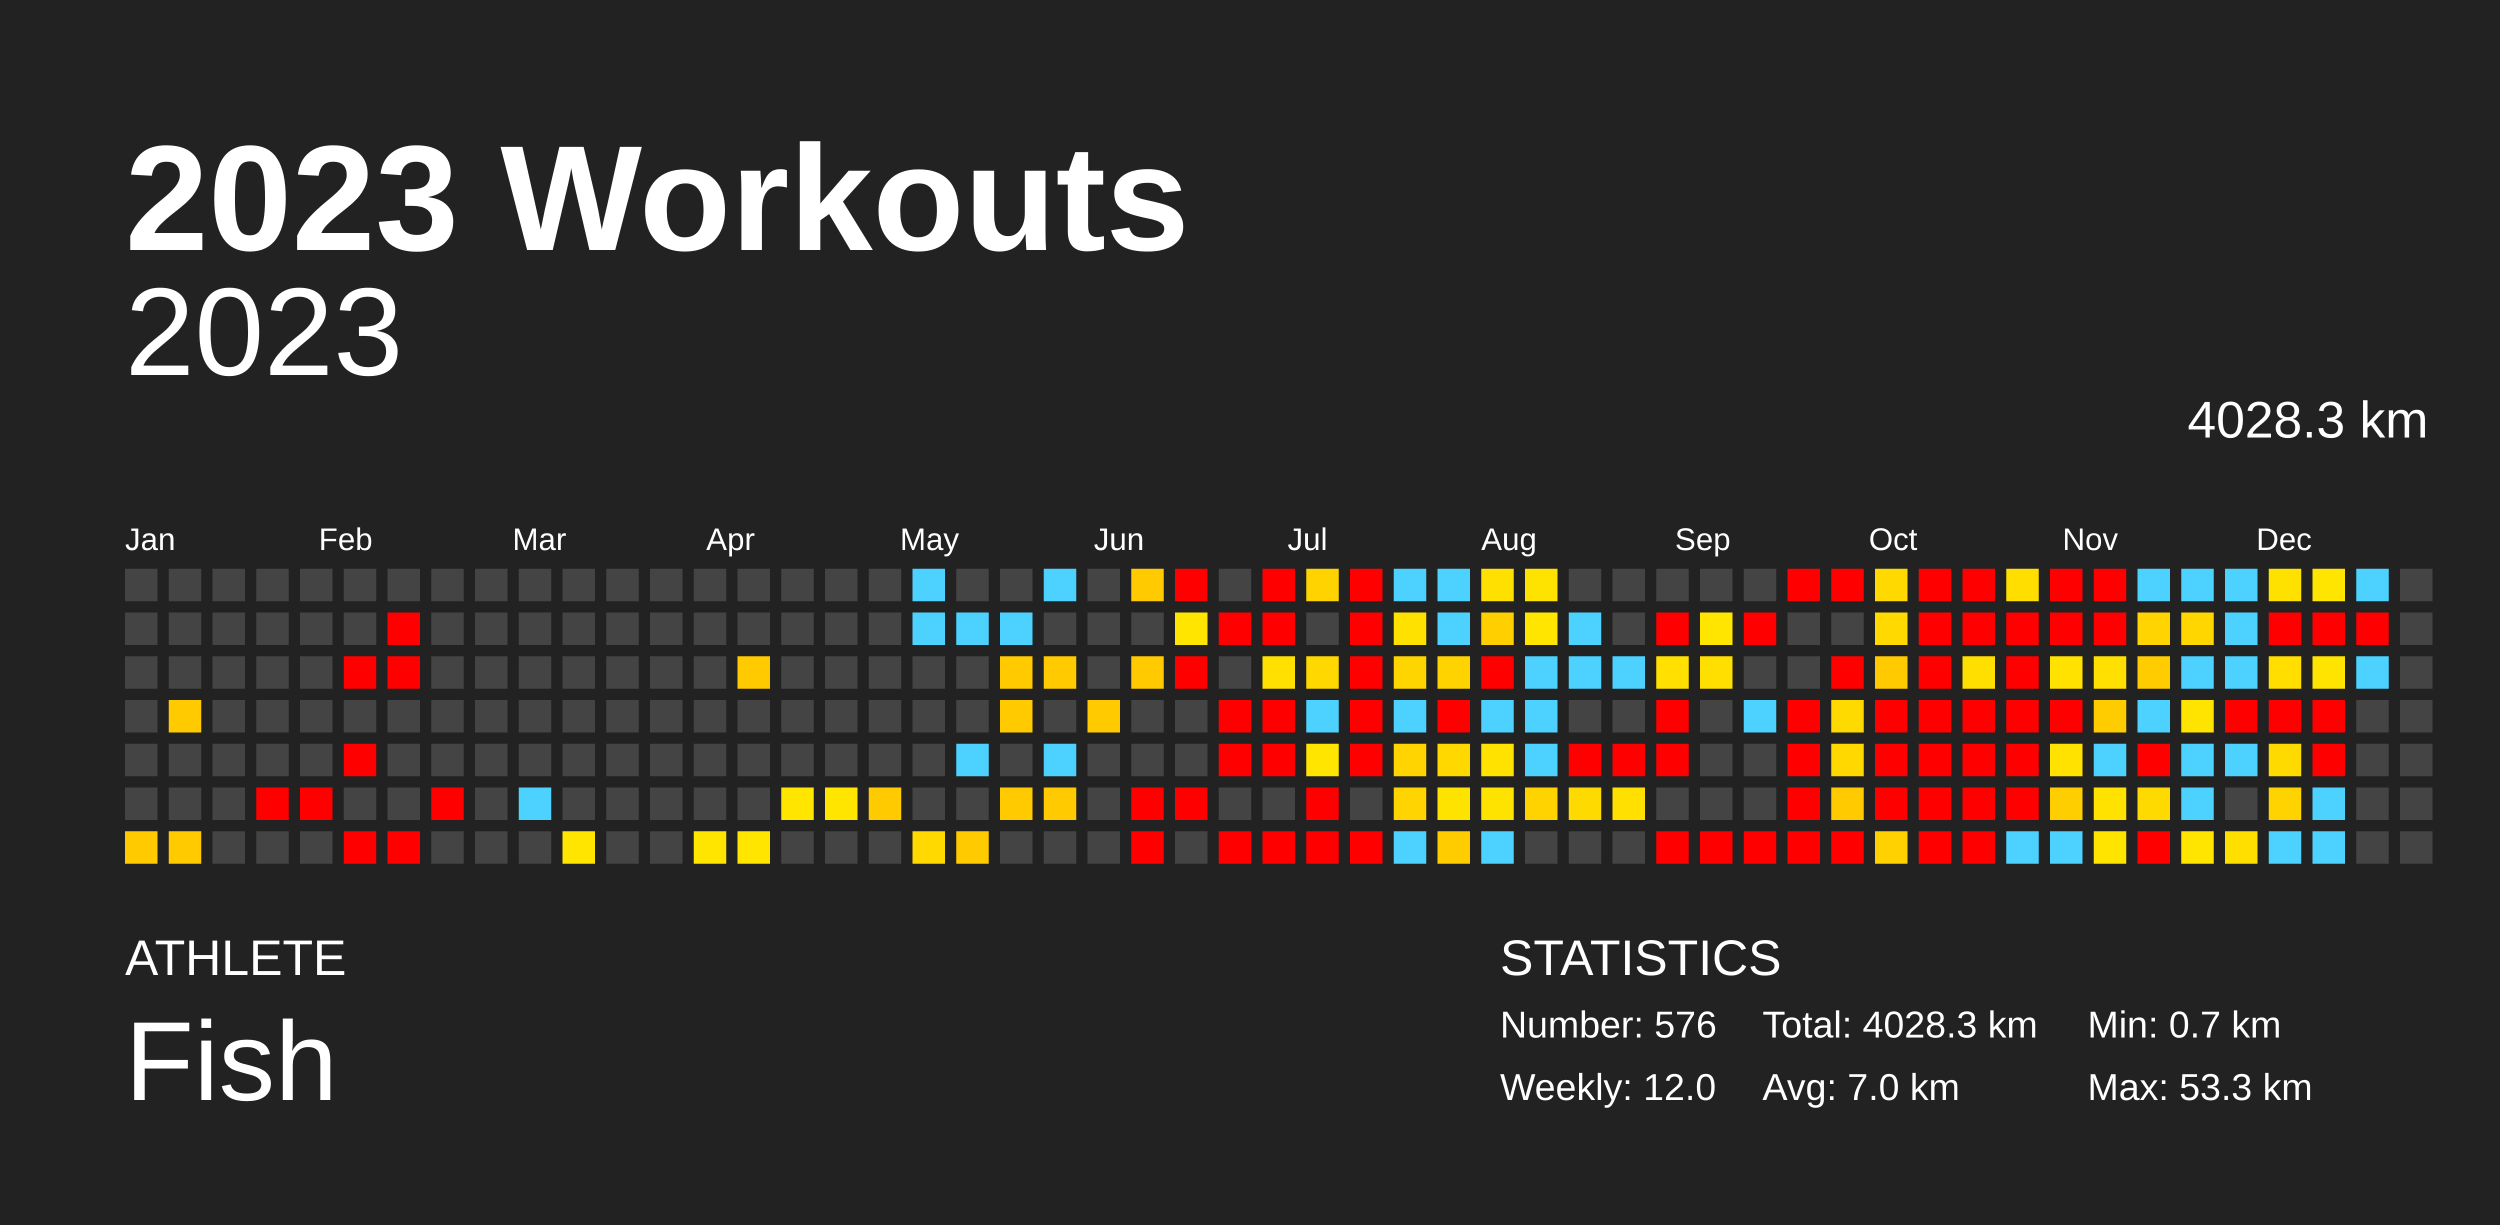
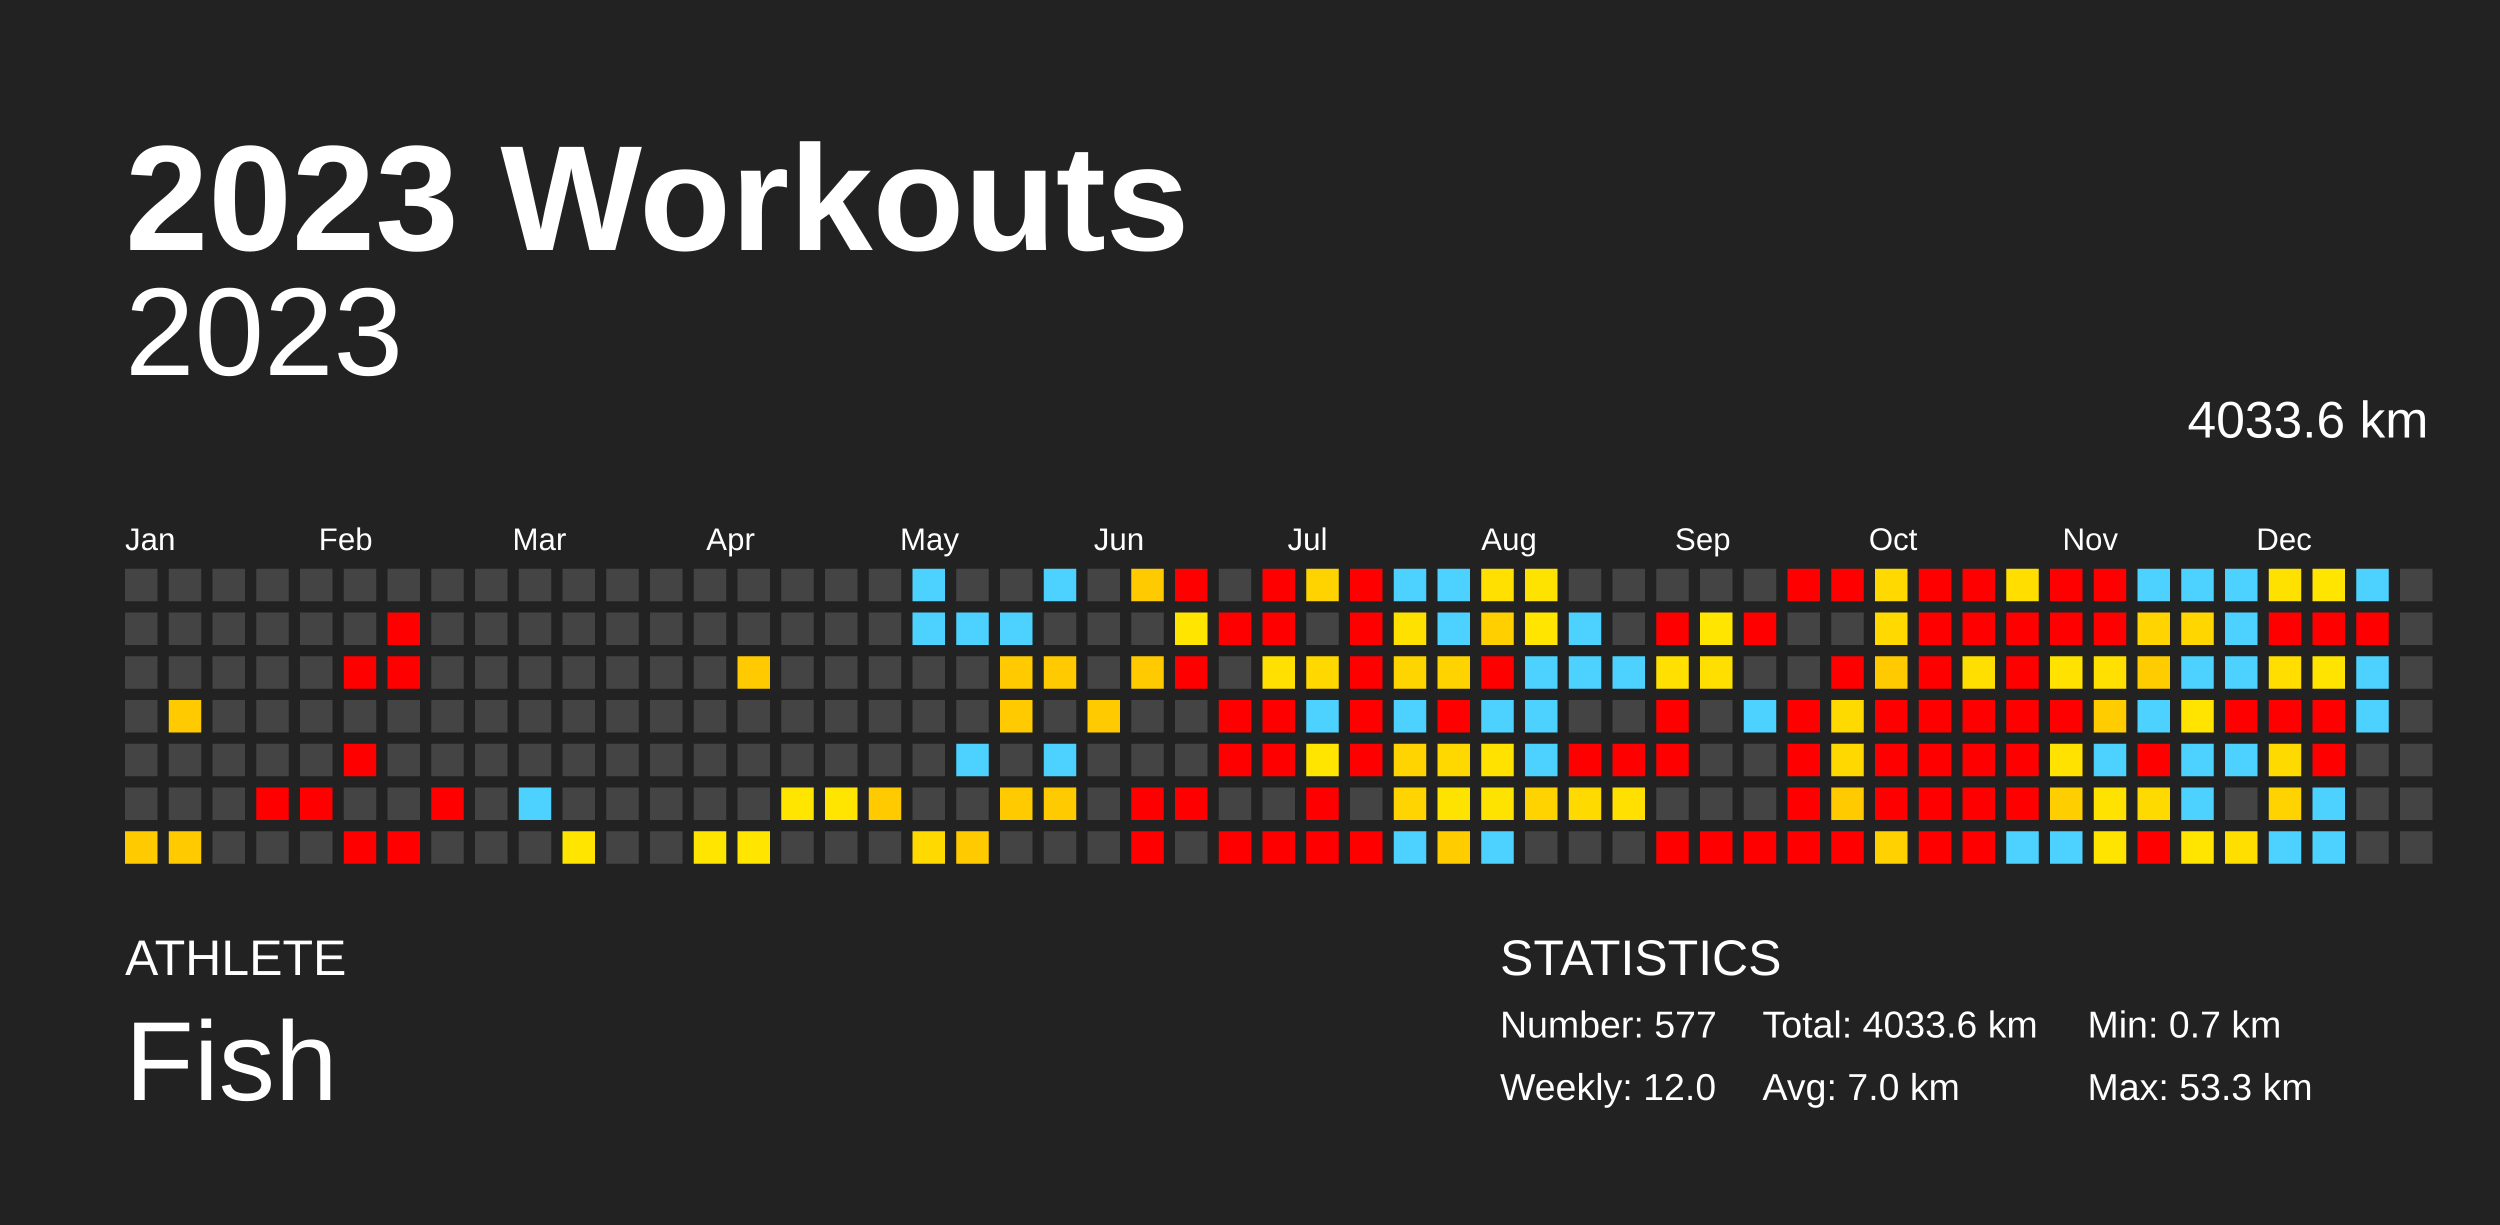
<svg xmlns="http://www.w3.org/2000/svg" baseProfile="full" height="98mm" version="1.1" viewBox="0,0,200,98" width="200mm">
  <defs />
  <rect fill="#222222" height="98" width="200" x="0" y="0" />
  <text fill="#FFFFFF" style="font-size:12px; font-family:Arial; font-weight:bold;" x="10" y="20">2023 Workouts</text>
  <text fill="#FFFFFF" style="font-size:4px; font-family:Arial" x="10" y="78">ATHLETE</text>
  <text fill="#FFFFFF" style="font-size:9px; font-family:Arial" x="10" y="88">Fish</text>
  <text fill="#FFFFFF" style="font-size:4px; font-family:Arial" x="120" y="78">STATISTICS</text>
-   <text fill="#FFFFFF" style="font-size:3px; font-family:Arial" x="120" y="83">Number: 576</text>
+   <text fill="#FFFFFF" style="font-size:3px; font-family:Arial" x="120" y="83">Number: 577</text>
  <text fill="#FFFFFF" style="font-size:3px; font-family:Arial" x="120" y="88">Weekly: 12.0</text>
-   <text fill="#FFFFFF" style="font-size:3px; font-family:Arial" x="141" y="83">Total: 4028.3 km</text>
+   <text fill="#FFFFFF" style="font-size:3px; font-family:Arial" x="141" y="83">Total: 4033.6 km</text>
  <text fill="#FFFFFF" style="font-size:3px; font-family:Arial" x="141" y="88">Avg: 7.0 km</text>
  <text fill="#FFFFFF" style="font-size:3px; font-family:Arial" x="167" y="83">Min: 0.7 km</text>
  <text fill="#FFFFFF" style="font-size:3px; font-family:Arial" x="167" y="88">Max: 53.3 km</text>
  <text alignment-baseline="hanging" fill="#FFFFFF" style="font-size:10.0px; font-family:Arial;" x="10" y="30">2023</text>
-   <text alignment-baseline="hanging" fill="#FFFFFF" style="font-size:4.125px; font-family:Arial;" x="175" y="35">4028.3 km</text>
+   <text alignment-baseline="hanging" fill="#FFFFFF" style="font-size:4.125px; font-family:Arial;" x="175" y="35">4033.6 km</text>
  <text fill="#FFFFFF" style="font-size:2.5px; font-family:Arial" x="10.0" y="44">Jan</text>
  <text fill="#FFFFFF" style="font-size:2.5px; font-family:Arial" x="25.5" y="44">Feb</text>
  <text fill="#FFFFFF" style="font-size:2.5px; font-family:Arial" x="41.0" y="44">Mar</text>
  <text fill="#FFFFFF" style="font-size:2.5px; font-family:Arial" x="56.5" y="44">Apr</text>
  <text fill="#FFFFFF" style="font-size:2.5px; font-family:Arial" x="72.0" y="44">May</text>
  <text fill="#FFFFFF" style="font-size:2.5px; font-family:Arial" x="87.5" y="44">Jun</text>
  <text fill="#FFFFFF" style="font-size:2.5px; font-family:Arial" x="103.0" y="44">Jul</text>
  <text fill="#FFFFFF" style="font-size:2.5px; font-family:Arial" x="118.5" y="44">Aug</text>
  <text fill="#FFFFFF" style="font-size:2.5px; font-family:Arial" x="134.0" y="44">Sep</text>
  <text fill="#FFFFFF" style="font-size:2.5px; font-family:Arial" x="149.5" y="44">Oct</text>
  <text fill="#FFFFFF" style="font-size:2.5px; font-family:Arial" x="165.0" y="44">Nov</text>
  <text fill="#FFFFFF" style="font-size:2.5px; font-family:Arial" x="180.5" y="44">Dec</text>
  <rect fill="#444444" height="2.6" width="2.6" x="10.0" y="45.5" />
  <rect fill="#444444" height="2.6" width="2.6" x="10.0" y="49.0" />
  <rect fill="#444444" height="2.6" width="2.6" x="10.0" y="52.5" />
  <rect fill="#444444" height="2.6" width="2.6" x="10.0" y="56.0" />
  <rect fill="#444444" height="2.6" width="2.6" x="10.0" y="59.5" />
  <rect fill="#444444" height="2.6" width="2.6" x="10.0" y="63.0" />
  <rect fill="#ffca00" height="2.6" width="2.6" x="10.0" y="66.5" />
  <rect fill="#444444" height="2.6" width="2.6" x="13.5" y="45.5" />
  <rect fill="#444444" height="2.6" width="2.6" x="13.5" y="49.0" />
  <rect fill="#444444" height="2.6" width="2.6" x="13.5" y="52.5" />
  <rect fill="#ffca00" height="2.6" width="2.6" x="13.5" y="56.0" />
  <rect fill="#444444" height="2.6" width="2.6" x="13.5" y="59.5" />
  <rect fill="#444444" height="2.6" width="2.6" x="13.5" y="63.0" />
  <rect fill="#ffca00" height="2.6" width="2.6" x="13.5" y="66.5" />
  <rect fill="#444444" height="2.6" width="2.6" x="17.0" y="45.5" />
  <rect fill="#444444" height="2.6" width="2.6" x="17.0" y="49.0" />
  <rect fill="#444444" height="2.6" width="2.6" x="17.0" y="52.5" />
  <rect fill="#444444" height="2.6" width="2.6" x="17.0" y="56.0" />
  <rect fill="#444444" height="2.6" width="2.6" x="17.0" y="59.5" />
  <rect fill="#444444" height="2.6" width="2.6" x="17.0" y="63.0" />
  <rect fill="#444444" height="2.6" width="2.6" x="17.0" y="66.5" />
  <rect fill="#444444" height="2.6" width="2.6" x="20.5" y="45.5" />
  <rect fill="#444444" height="2.6" width="2.6" x="20.5" y="49.0" />
  <rect fill="#444444" height="2.6" width="2.6" x="20.5" y="52.5" />
  <rect fill="#444444" height="2.6" width="2.6" x="20.5" y="56.0" />
  <rect fill="#444444" height="2.6" width="2.6" x="20.5" y="59.5" />
  <rect fill="red" height="2.6" width="2.6" x="20.5" y="63.0" />
  <rect fill="#444444" height="2.6" width="2.6" x="20.5" y="66.5" />
  <rect fill="#444444" height="2.6" width="2.6" x="24.0" y="45.5" />
  <rect fill="#444444" height="2.6" width="2.6" x="24.0" y="49.0" />
  <rect fill="#444444" height="2.6" width="2.6" x="24.0" y="52.5" />
  <rect fill="#444444" height="2.6" width="2.6" x="24.0" y="56.0" />
  <rect fill="#444444" height="2.6" width="2.6" x="24.0" y="59.5" />
  <rect fill="red" height="2.6" width="2.6" x="24.0" y="63.0" />
  <rect fill="#444444" height="2.6" width="2.6" x="24.0" y="66.5" />
  <rect fill="#444444" height="2.6" width="2.6" x="27.5" y="45.5" />
  <rect fill="#444444" height="2.6" width="2.6" x="27.5" y="49.0" />
  <rect fill="red" height="2.6" width="2.6" x="27.5" y="52.5" />
  <rect fill="#444444" height="2.6" width="2.6" x="27.5" y="56.0" />
  <rect fill="red" height="2.6" width="2.6" x="27.5" y="59.5" />
  <rect fill="#444444" height="2.6" width="2.6" x="27.5" y="63.0" />
  <rect fill="red" height="2.6" width="2.6" x="27.5" y="66.5" />
  <rect fill="#444444" height="2.6" width="2.6" x="31.0" y="45.5" />
  <rect fill="red" height="2.6" width="2.6" x="31.0" y="49.0" />
  <rect fill="red" height="2.6" width="2.6" x="31.0" y="52.5" />
  <rect fill="#444444" height="2.6" width="2.6" x="31.0" y="56.0" />
  <rect fill="#444444" height="2.6" width="2.6" x="31.0" y="59.5" />
  <rect fill="#444444" height="2.6" width="2.6" x="31.0" y="63.0" />
  <rect fill="red" height="2.6" width="2.6" x="31.0" y="66.5" />
  <rect fill="#444444" height="2.6" width="2.6" x="34.5" y="45.5" />
  <rect fill="#444444" height="2.6" width="2.6" x="34.5" y="49.0" />
  <rect fill="#444444" height="2.6" width="2.6" x="34.5" y="52.5" />
  <rect fill="#444444" height="2.6" width="2.6" x="34.5" y="56.0" />
  <rect fill="#444444" height="2.6" width="2.6" x="34.5" y="59.5" />
  <rect fill="red" height="2.6" width="2.6" x="34.5" y="63.0" />
  <rect fill="#444444" height="2.6" width="2.6" x="34.5" y="66.5" />
  <rect fill="#444444" height="2.6" width="2.6" x="38.0" y="45.5" />
  <rect fill="#444444" height="2.6" width="2.6" x="38.0" y="49.0" />
  <rect fill="#444444" height="2.6" width="2.6" x="38.0" y="52.5" />
  <rect fill="#444444" height="2.6" width="2.6" x="38.0" y="56.0" />
  <rect fill="#444444" height="2.6" width="2.6" x="38.0" y="59.5" />
  <rect fill="#444444" height="2.6" width="2.6" x="38.0" y="63.0" />
  <rect fill="#444444" height="2.6" width="2.6" x="38.0" y="66.5" />
  <rect fill="#444444" height="2.6" width="2.6" x="41.5" y="45.5" />
  <rect fill="#444444" height="2.6" width="2.6" x="41.5" y="49.0" />
  <rect fill="#444444" height="2.6" width="2.6" x="41.5" y="52.5" />
  <rect fill="#444444" height="2.6" width="2.6" x="41.5" y="56.0" />
  <rect fill="#444444" height="2.6" width="2.6" x="41.5" y="59.5" />
  <rect fill="#4dd2ff" height="2.6" width="2.6" x="41.5" y="63.0" />
  <rect fill="#444444" height="2.6" width="2.6" x="41.5" y="66.5" />
  <rect fill="#444444" height="2.6" width="2.6" x="45.0" y="45.5" />
  <rect fill="#444444" height="2.6" width="2.6" x="45.0" y="49.0" />
  <rect fill="#444444" height="2.6" width="2.6" x="45.0" y="52.5" />
  <rect fill="#444444" height="2.6" width="2.6" x="45.0" y="56.0" />
  <rect fill="#444444" height="2.6" width="2.6" x="45.0" y="59.5" />
  <rect fill="#444444" height="2.6" width="2.6" x="45.0" y="63.0" />
  <rect fill="#ffe500" height="2.6" width="2.6" x="45.0" y="66.5" />
  <rect fill="#444444" height="2.6" width="2.6" x="48.5" y="45.5" />
  <rect fill="#444444" height="2.6" width="2.6" x="48.5" y="49.0" />
  <rect fill="#444444" height="2.6" width="2.6" x="48.5" y="52.5" />
  <rect fill="#444444" height="2.6" width="2.6" x="48.5" y="56.0" />
  <rect fill="#444444" height="2.6" width="2.6" x="48.5" y="59.5" />
  <rect fill="#444444" height="2.6" width="2.6" x="48.5" y="63.0" />
  <rect fill="#444444" height="2.6" width="2.6" x="48.5" y="66.5" />
  <rect fill="#444444" height="2.6" width="2.6" x="52.0" y="45.5" />
  <rect fill="#444444" height="2.6" width="2.6" x="52.0" y="49.0" />
  <rect fill="#444444" height="2.6" width="2.6" x="52.0" y="52.5" />
  <rect fill="#444444" height="2.6" width="2.6" x="52.0" y="56.0" />
  <rect fill="#444444" height="2.6" width="2.6" x="52.0" y="59.5" />
  <rect fill="#444444" height="2.6" width="2.6" x="52.0" y="63.0" />
  <rect fill="#444444" height="2.6" width="2.6" x="52.0" y="66.5" />
  <rect fill="#444444" height="2.6" width="2.6" x="55.5" y="45.5" />
  <rect fill="#444444" height="2.6" width="2.6" x="55.5" y="49.0" />
  <rect fill="#444444" height="2.6" width="2.6" x="55.5" y="52.5" />
  <rect fill="#444444" height="2.6" width="2.6" x="55.5" y="56.0" />
  <rect fill="#444444" height="2.6" width="2.6" x="55.5" y="59.5" />
  <rect fill="#444444" height="2.6" width="2.6" x="55.5" y="63.0" />
  <rect fill="#ffe500" height="2.6" width="2.6" x="55.5" y="66.5" />
  <rect fill="#444444" height="2.6" width="2.6" x="59.0" y="45.5" />
  <rect fill="#444444" height="2.6" width="2.6" x="59.0" y="49.0" />
  <rect fill="#ffca00" height="2.6" width="2.6" x="59.0" y="52.5" />
  <rect fill="#444444" height="2.6" width="2.6" x="59.0" y="56.0" />
  <rect fill="#444444" height="2.6" width="2.6" x="59.0" y="59.5" />
  <rect fill="#444444" height="2.6" width="2.6" x="59.0" y="63.0" />
  <rect fill="#ffe500" height="2.6" width="2.6" x="59.0" y="66.5" />
  <rect fill="#444444" height="2.6" width="2.6" x="62.5" y="45.5" />
  <rect fill="#444444" height="2.6" width="2.6" x="62.5" y="49.0" />
  <rect fill="#444444" height="2.6" width="2.6" x="62.5" y="52.5" />
  <rect fill="#444444" height="2.6" width="2.6" x="62.5" y="56.0" />
  <rect fill="#444444" height="2.6" width="2.6" x="62.5" y="59.5" />
  <rect fill="#ffe500" height="2.6" width="2.6" x="62.5" y="63.0" />
  <rect fill="#444444" height="2.6" width="2.6" x="62.5" y="66.5" />
  <rect fill="#444444" height="2.6" width="2.6" x="66.0" y="45.5" />
  <rect fill="#444444" height="2.6" width="2.6" x="66.0" y="49.0" />
  <rect fill="#444444" height="2.6" width="2.6" x="66.0" y="52.5" />
  <rect fill="#444444" height="2.6" width="2.6" x="66.0" y="56.0" />
  <rect fill="#444444" height="2.6" width="2.6" x="66.0" y="59.5" />
  <rect fill="#ffe500" height="2.6" width="2.6" x="66.0" y="63.0" />
  <rect fill="#444444" height="2.6" width="2.6" x="66.0" y="66.5" />
  <rect fill="#444444" height="2.6" width="2.6" x="69.5" y="45.5" />
  <rect fill="#444444" height="2.6" width="2.6" x="69.5" y="49.0" />
  <rect fill="#444444" height="2.6" width="2.6" x="69.5" y="52.5" />
  <rect fill="#444444" height="2.6" width="2.6" x="69.5" y="56.0" />
  <rect fill="#444444" height="2.6" width="2.6" x="69.5" y="59.5" />
  <rect fill="#ffca00" height="2.6" width="2.6" x="69.5" y="63.0" />
  <rect fill="#444444" height="2.6" width="2.6" x="69.5" y="66.5" />
  <rect fill="#4dd2ff" height="2.6" width="2.6" x="73.0" y="45.5" />
  <rect fill="#4dd2ff" height="2.6" width="2.6" x="73.0" y="49.0" />
  <rect fill="#444444" height="2.6" width="2.6" x="73.0" y="52.5" />
  <rect fill="#444444" height="2.6" width="2.6" x="73.0" y="56.0" />
  <rect fill="#444444" height="2.6" width="2.6" x="73.0" y="59.5" />
  <rect fill="#444444" height="2.6" width="2.6" x="73.0" y="63.0" />
  <rect fill="#ffd900" height="2.6" width="2.6" x="73.0" y="66.5" />
  <rect fill="#444444" height="2.6" width="2.6" x="76.5" y="45.5" />
  <rect fill="#4dd2ff" height="2.6" width="2.6" x="76.5" y="49.0" />
  <rect fill="#444444" height="2.6" width="2.6" x="76.5" y="52.5" />
  <rect fill="#444444" height="2.6" width="2.6" x="76.5" y="56.0" />
  <rect fill="#4dd2ff" height="2.6" width="2.6" x="76.5" y="59.5" />
  <rect fill="#444444" height="2.6" width="2.6" x="76.5" y="63.0" />
  <rect fill="#ffca00" height="2.6" width="2.6" x="76.5" y="66.5" />
  <rect fill="#444444" height="2.6" width="2.6" x="80.0" y="45.5" />
  <rect fill="#4dd2ff" height="2.6" width="2.6" x="80.0" y="49.0" />
  <rect fill="#ffca00" height="2.6" width="2.6" x="80.0" y="52.5" />
  <rect fill="#ffca00" height="2.6" width="2.6" x="80.0" y="56.0" />
  <rect fill="#444444" height="2.6" width="2.6" x="80.0" y="59.5" />
  <rect fill="#ffca00" height="2.6" width="2.6" x="80.0" y="63.0" />
  <rect fill="#444444" height="2.6" width="2.6" x="80.0" y="66.5" />
  <rect fill="#4dd2ff" height="2.6" width="2.6" x="83.5" y="45.5" />
  <rect fill="#444444" height="2.6" width="2.6" x="83.5" y="49.0" />
  <rect fill="#ffca00" height="2.6" width="2.6" x="83.5" y="52.5" />
  <rect fill="#444444" height="2.6" width="2.6" x="83.5" y="56.0" />
  <rect fill="#4dd2ff" height="2.6" width="2.6" x="83.5" y="59.5" />
  <rect fill="#ffca00" height="2.6" width="2.6" x="83.5" y="63.0" />
  <rect fill="#444444" height="2.6" width="2.6" x="83.5" y="66.5" />
  <rect fill="#444444" height="2.6" width="2.6" x="87.0" y="45.5" />
  <rect fill="#444444" height="2.6" width="2.6" x="87.0" y="49.0" />
  <rect fill="#444444" height="2.6" width="2.6" x="87.0" y="52.5" />
  <rect fill="#ffca00" height="2.6" width="2.6" x="87.0" y="56.0" />
  <rect fill="#444444" height="2.6" width="2.6" x="87.0" y="59.5" />
  <rect fill="#444444" height="2.6" width="2.6" x="87.0" y="63.0" />
  <rect fill="#444444" height="2.6" width="2.6" x="87.0" y="66.5" />
  <rect fill="#ffca00" height="2.6" width="2.6" x="90.5" y="45.5" />
  <rect fill="#444444" height="2.6" width="2.6" x="90.5" y="49.0" />
  <rect fill="#ffca00" height="2.6" width="2.6" x="90.5" y="52.5" />
  <rect fill="#444444" height="2.6" width="2.6" x="90.5" y="56.0" />
  <rect fill="#444444" height="2.6" width="2.6" x="90.5" y="59.5" />
  <rect fill="red" height="2.6" width="2.6" x="90.5" y="63.0" />
  <rect fill="red" height="2.6" width="2.6" x="90.5" y="66.5" />
  <rect fill="red" height="2.6" width="2.6" x="94.0" y="45.5" />
  <rect fill="#ffe500" height="2.6" width="2.6" x="94.0" y="49.0" />
  <rect fill="red" height="2.6" width="2.6" x="94.0" y="52.5" />
  <rect fill="#444444" height="2.6" width="2.6" x="94.0" y="56.0" />
  <rect fill="#444444" height="2.6" width="2.6" x="94.0" y="59.5" />
  <rect fill="red" height="2.6" width="2.6" x="94.0" y="63.0" />
  <rect fill="#444444" height="2.6" width="2.6" x="94.0" y="66.5" />
  <rect fill="#444444" height="2.6" width="2.6" x="97.5" y="45.5" />
  <rect fill="red" height="2.6" width="2.6" x="97.5" y="49.0" />
  <rect fill="#444444" height="2.6" width="2.6" x="97.5" y="52.5" />
  <rect fill="red" height="2.6" width="2.6" x="97.5" y="56.0" />
  <rect fill="red" height="2.6" width="2.6" x="97.5" y="59.5" />
  <rect fill="#444444" height="2.6" width="2.6" x="97.5" y="63.0" />
  <rect fill="red" height="2.6" width="2.6" x="97.5" y="66.5" />
  <rect fill="red" height="2.6" width="2.6" x="101.0" y="45.5" />
  <rect fill="red" height="2.6" width="2.6" x="101.0" y="49.0" />
  <rect fill="#ffe000" height="2.6" width="2.6" x="101.0" y="52.5" />
  <rect fill="red" height="2.6" width="2.6" x="101.0" y="56.0" />
  <rect fill="red" height="2.6" width="2.6" x="101.0" y="59.5" />
  <rect fill="#444444" height="2.6" width="2.6" x="101.0" y="63.0" />
  <rect fill="red" height="2.6" width="2.6" x="101.0" y="66.5" />
  <rect fill="#ffd300" height="2.6" width="2.6" x="104.5" y="45.5" />
  <rect fill="#444444" height="2.6" width="2.6" x="104.5" y="49.0" />
  <rect fill="#ffd800" height="2.6" width="2.6" x="104.5" y="52.5" />
  <rect fill="#4dd2ff" height="2.6" width="2.6" x="104.5" y="56.0" />
  <rect fill="#ffe500" height="2.6" width="2.6" x="104.5" y="59.5" />
  <rect fill="red" height="2.6" width="2.6" x="104.5" y="63.0" />
  <rect fill="red" height="2.6" width="2.6" x="104.5" y="66.5" />
  <rect fill="red" height="2.6" width="2.6" x="108.0" y="45.5" />
  <rect fill="red" height="2.6" width="2.6" x="108.0" y="49.0" />
  <rect fill="red" height="2.6" width="2.6" x="108.0" y="52.5" />
  <rect fill="red" height="2.6" width="2.6" x="108.0" y="56.0" />
  <rect fill="red" height="2.6" width="2.6" x="108.0" y="59.5" />
  <rect fill="#444444" height="2.6" width="2.6" x="108.0" y="63.0" />
  <rect fill="red" height="2.6" width="2.6" x="108.0" y="66.5" />
  <rect fill="#4dd2ff" height="2.6" width="2.6" x="111.5" y="45.5" />
  <rect fill="#ffe100" height="2.6" width="2.6" x="111.5" y="49.0" />
  <rect fill="#ffd500" height="2.6" width="2.6" x="111.5" y="52.5" />
  <rect fill="#4dd2ff" height="2.6" width="2.6" x="111.5" y="56.0" />
  <rect fill="#ffd400" height="2.6" width="2.6" x="111.5" y="59.5" />
  <rect fill="#ffd400" height="2.6" width="2.6" x="111.5" y="63.0" />
  <rect fill="#4dd2ff" height="2.6" width="2.6" x="111.5" y="66.5" />
  <rect fill="#4dd2ff" height="2.6" width="2.6" x="115.0" y="45.5" />
  <rect fill="#4dd2ff" height="2.6" width="2.6" x="115.0" y="49.0" />
  <rect fill="#ffd300" height="2.6" width="2.6" x="115.0" y="52.5" />
  <rect fill="red" height="2.6" width="2.6" x="115.0" y="56.0" />
  <rect fill="#ffd800" height="2.6" width="2.6" x="115.0" y="59.5" />
  <rect fill="#ffe300" height="2.6" width="2.6" x="115.0" y="63.0" />
  <rect fill="#ffcc00" height="2.6" width="2.6" x="115.0" y="66.5" />
  <rect fill="#ffe000" height="2.6" width="2.6" x="118.5" y="45.5" />
  <rect fill="#ffcf00" height="2.6" width="2.6" x="118.5" y="49.0" />
  <rect fill="red" height="2.6" width="2.6" x="118.5" y="52.5" />
  <rect fill="#4dd2ff" height="2.6" width="2.6" x="118.5" y="56.0" />
  <rect fill="#ffe200" height="2.6" width="2.6" x="118.5" y="59.5" />
  <rect fill="#ffe300" height="2.6" width="2.6" x="118.5" y="63.0" />
  <rect fill="#4dd2ff" height="2.6" width="2.6" x="118.5" y="66.5" />
  <rect fill="#ffe300" height="2.6" width="2.6" x="122.0" y="45.5" />
  <rect fill="#ffe500" height="2.6" width="2.6" x="122.0" y="49.0" />
  <rect fill="#4dd2ff" height="2.6" width="2.6" x="122.0" y="52.5" />
  <rect fill="#4dd2ff" height="2.6" width="2.6" x="122.0" y="56.0" />
  <rect fill="#4dd2ff" height="2.6" width="2.6" x="122.0" y="59.5" />
  <rect fill="#ffd300" height="2.6" width="2.6" x="122.0" y="63.0" />
  <rect fill="#444444" height="2.6" width="2.6" x="122.0" y="66.5" />
  <rect fill="#444444" height="2.6" width="2.6" x="125.5" y="45.5" />
  <rect fill="#4dd2ff" height="2.6" width="2.6" x="125.5" y="49.0" />
  <rect fill="#4dd2ff" height="2.6" width="2.6" x="125.5" y="52.5" />
  <rect fill="#444444" height="2.6" width="2.6" x="125.5" y="56.0" />
  <rect fill="red" height="2.6" width="2.6" x="125.5" y="59.5" />
  <rect fill="#ffda00" height="2.6" width="2.6" x="125.5" y="63.0" />
  <rect fill="#444444" height="2.6" width="2.6" x="125.5" y="66.5" />
  <rect fill="#444444" height="2.6" width="2.6" x="129.0" y="45.5" />
  <rect fill="#444444" height="2.6" width="2.6" x="129.0" y="49.0" />
  <rect fill="#4dd2ff" height="2.6" width="2.6" x="129.0" y="52.5" />
  <rect fill="#444444" height="2.6" width="2.6" x="129.0" y="56.0" />
  <rect fill="red" height="2.6" width="2.6" x="129.0" y="59.5" />
  <rect fill="#ffe000" height="2.6" width="2.6" x="129.0" y="63.0" />
  <rect fill="#444444" height="2.6" width="2.6" x="129.0" y="66.5" />
  <rect fill="#444444" height="2.6" width="2.6" x="132.5" y="45.5" />
  <rect fill="red" height="2.6" width="2.6" x="132.5" y="49.0" />
  <rect fill="#ffe000" height="2.6" width="2.6" x="132.5" y="52.5" />
  <rect fill="red" height="2.6" width="2.6" x="132.5" y="56.0" />
  <rect fill="red" height="2.6" width="2.6" x="132.5" y="59.5" />
  <rect fill="#444444" height="2.6" width="2.6" x="132.5" y="63.0" />
  <rect fill="red" height="2.6" width="2.6" x="132.5" y="66.5" />
  <rect fill="#444444" height="2.6" width="2.6" x="136.0" y="45.5" />
  <rect fill="#ffe500" height="2.6" width="2.6" x="136.0" y="49.0" />
  <rect fill="#ffdf00" height="2.6" width="2.6" x="136.0" y="52.5" />
  <rect fill="#444444" height="2.6" width="2.6" x="136.0" y="56.0" />
  <rect fill="#444444" height="2.6" width="2.6" x="136.0" y="59.5" />
  <rect fill="#444444" height="2.6" width="2.6" x="136.0" y="63.0" />
  <rect fill="red" height="2.6" width="2.6" x="136.0" y="66.5" />
  <rect fill="#444444" height="2.6" width="2.6" x="139.5" y="45.5" />
  <rect fill="red" height="2.6" width="2.6" x="139.5" y="49.0" />
  <rect fill="#444444" height="2.6" width="2.6" x="139.5" y="52.5" />
  <rect fill="#4dd2ff" height="2.6" width="2.6" x="139.5" y="56.0" />
  <rect fill="#444444" height="2.6" width="2.6" x="139.5" y="59.5" />
  <rect fill="#444444" height="2.6" width="2.6" x="139.5" y="63.0" />
  <rect fill="red" height="2.6" width="2.6" x="139.5" y="66.5" />
  <rect fill="red" height="2.6" width="2.6" x="143.0" y="45.5" />
  <rect fill="#444444" height="2.6" width="2.6" x="143.0" y="49.0" />
  <rect fill="#444444" height="2.6" width="2.6" x="143.0" y="52.5" />
  <rect fill="red" height="2.6" width="2.6" x="143.0" y="56.0" />
  <rect fill="red" height="2.6" width="2.6" x="143.0" y="59.5" />
  <rect fill="red" height="2.6" width="2.6" x="143.0" y="63.0" />
  <rect fill="red" height="2.6" width="2.6" x="143.0" y="66.5" />
  <rect fill="red" height="2.6" width="2.6" x="146.5" y="45.5" />
  <rect fill="#444444" height="2.6" width="2.6" x="146.5" y="49.0" />
  <rect fill="red" height="2.6" width="2.6" x="146.5" y="52.5" />
  <rect fill="#ffda00" height="2.6" width="2.6" x="146.5" y="56.0" />
  <rect fill="#ffd800" height="2.6" width="2.6" x="146.5" y="59.5" />
  <rect fill="#ffcb00" height="2.6" width="2.6" x="146.5" y="63.0" />
  <rect fill="red" height="2.6" width="2.6" x="146.5" y="66.5" />
  <rect fill="#ffd900" height="2.6" width="2.6" x="150.0" y="45.5" />
  <rect fill="#ffd900" height="2.6" width="2.6" x="150.0" y="49.0" />
  <rect fill="#ffca00" height="2.6" width="2.6" x="150.0" y="52.5" />
  <rect fill="red" height="2.6" width="2.6" x="150.0" y="56.0" />
  <rect fill="red" height="2.6" width="2.6" x="150.0" y="59.5" />
  <rect fill="red" height="2.6" width="2.6" x="150.0" y="63.0" />
  <rect fill="#ffd100" height="2.6" width="2.6" x="150.0" y="66.5" />
  <rect fill="red" height="2.6" width="2.6" x="153.5" y="45.5" />
  <rect fill="red" height="2.6" width="2.6" x="153.5" y="49.0" />
  <rect fill="red" height="2.6" width="2.6" x="153.5" y="52.5" />
  <rect fill="red" height="2.6" width="2.6" x="153.5" y="56.0" />
  <rect fill="red" height="2.6" width="2.6" x="153.5" y="59.5" />
  <rect fill="red" height="2.6" width="2.6" x="153.5" y="63.0" />
  <rect fill="red" height="2.6" width="2.6" x="153.5" y="66.5" />
  <rect fill="red" height="2.6" width="2.6" x="157.0" y="45.5" />
  <rect fill="red" height="2.6" width="2.6" x="157.0" y="49.0" />
  <rect fill="#ffdf00" height="2.6" width="2.6" x="157.0" y="52.5" />
  <rect fill="red" height="2.6" width="2.6" x="157.0" y="56.0" />
  <rect fill="red" height="2.6" width="2.6" x="157.0" y="59.5" />
  <rect fill="red" height="2.6" width="2.6" x="157.0" y="63.0" />
  <rect fill="red" height="2.6" width="2.6" x="157.0" y="66.5" />
  <rect fill="#ffde00" height="2.6" width="2.6" x="160.5" y="45.5" />
  <rect fill="red" height="2.6" width="2.6" x="160.5" y="49.0" />
  <rect fill="red" height="2.6" width="2.6" x="160.5" y="52.5" />
  <rect fill="red" height="2.6" width="2.6" x="160.5" y="56.0" />
  <rect fill="red" height="2.6" width="2.6" x="160.5" y="59.5" />
  <rect fill="red" height="2.6" width="2.6" x="160.5" y="63.0" />
  <rect fill="#4dd2ff" height="2.6" width="2.6" x="160.5" y="66.5" />
  <rect fill="red" height="2.6" width="2.6" x="164.0" y="45.5" />
  <rect fill="red" height="2.6" width="2.6" x="164.0" y="49.0" />
  <rect fill="#ffe200" height="2.6" width="2.6" x="164.0" y="52.5" />
  <rect fill="red" height="2.6" width="2.6" x="164.0" y="56.0" />
  <rect fill="#ffe200" height="2.6" width="2.6" x="164.0" y="59.5" />
  <rect fill="#ffce00" height="2.6" width="2.6" x="164.0" y="63.0" />
  <rect fill="#4dd2ff" height="2.6" width="2.6" x="164.0" y="66.5" />
  <rect fill="red" height="2.6" width="2.6" x="167.5" y="45.5" />
  <rect fill="red" height="2.6" width="2.6" x="167.5" y="49.0" />
  <rect fill="#ffe000" height="2.6" width="2.6" x="167.5" y="52.5" />
  <rect fill="#ffcc00" height="2.6" width="2.6" x="167.5" y="56.0" />
  <rect fill="#4dd2ff" height="2.6" width="2.6" x="167.5" y="59.5" />
  <rect fill="#ffe200" height="2.6" width="2.6" x="167.5" y="63.0" />
  <rect fill="#ffe400" height="2.6" width="2.6" x="167.5" y="66.5" />
  <rect fill="#4dd2ff" height="2.6" width="2.6" x="171.0" y="45.5" />
  <rect fill="#ffd400" height="2.6" width="2.6" x="171.0" y="49.0" />
  <rect fill="#ffcc00" height="2.6" width="2.6" x="171.0" y="52.5" />
  <rect fill="#4dd2ff" height="2.6" width="2.6" x="171.0" y="56.0" />
  <rect fill="red" height="2.6" width="2.6" x="171.0" y="59.5" />
  <rect fill="#ffda00" height="2.6" width="2.6" x="171.0" y="63.0" />
  <rect fill="red" height="2.6" width="2.6" x="171.0" y="66.5" />
  <rect fill="#4dd2ff" height="2.6" width="2.6" x="174.5" y="45.5" />
  <rect fill="#ffd600" height="2.6" width="2.6" x="174.5" y="49.0" />
  <rect fill="#4dd2ff" height="2.6" width="2.6" x="174.5" y="52.5" />
  <rect fill="#ffe400" height="2.6" width="2.6" x="174.5" y="56.0" />
  <rect fill="#4dd2ff" height="2.6" width="2.6" x="174.5" y="59.5" />
  <rect fill="#4dd2ff" height="2.6" width="2.6" x="174.5" y="63.0" />
  <rect fill="#ffe500" height="2.6" width="2.6" x="174.5" y="66.5" />
  <rect fill="#4dd2ff" height="2.6" width="2.6" x="178.0" y="45.5" />
  <rect fill="#4dd2ff" height="2.6" width="2.6" x="178.0" y="49.0" />
  <rect fill="#4dd2ff" height="2.6" width="2.6" x="178.0" y="52.5" />
  <rect fill="red" height="2.6" width="2.6" x="178.0" y="56.0" />
  <rect fill="#4dd2ff" height="2.6" width="2.6" x="178.0" y="59.5" />
  <rect fill="#444444" height="2.6" width="2.6" x="178.0" y="63.0" />
  <rect fill="#ffdf00" height="2.6" width="2.6" x="178.0" y="66.5" />
  <rect fill="#ffe100" height="2.6" width="2.6" x="181.5" y="45.5" />
  <rect fill="red" height="2.6" width="2.6" x="181.5" y="49.0" />
  <rect fill="#ffde00" height="2.6" width="2.6" x="181.5" y="52.5" />
  <rect fill="red" height="2.6" width="2.6" x="181.5" y="56.0" />
  <rect fill="#ffda00" height="2.6" width="2.6" x="181.5" y="59.5" />
  <rect fill="#ffd300" height="2.6" width="2.6" x="181.5" y="63.0" />
  <rect fill="#4dd2ff" height="2.6" width="2.6" x="181.5" y="66.5" />
  <rect fill="#ffe500" height="2.6" width="2.6" x="185.0" y="45.5" />
  <rect fill="red" height="2.6" width="2.6" x="185.0" y="49.0" />
  <rect fill="#ffe400" height="2.6" width="2.6" x="185.0" y="52.5" />
  <rect fill="red" height="2.6" width="2.6" x="185.0" y="56.0" />
  <rect fill="red" height="2.6" width="2.6" x="185.0" y="59.5" />
  <rect fill="#4dd2ff" height="2.6" width="2.6" x="185.0" y="63.0" />
  <rect fill="#4dd2ff" height="2.6" width="2.6" x="185.0" y="66.5" />
  <rect fill="#4dd2ff" height="2.6" width="2.6" x="188.5" y="45.5" />
  <rect fill="red" height="2.6" width="2.6" x="188.5" y="49.0" />
  <rect fill="#4dd2ff" height="2.6" width="2.6" x="188.5" y="52.5" />
-   <rect fill="#444444" height="2.6" width="2.6" x="188.5" y="56.0" />
+   <rect fill="#4dd2ff" height="2.6" width="2.6" x="188.5" y="56.0" />
  <rect fill="#444444" height="2.6" width="2.6" x="188.5" y="59.5" />
  <rect fill="#444444" height="2.6" width="2.6" x="188.5" y="63.0" />
  <rect fill="#444444" height="2.6" width="2.6" x="188.5" y="66.5" />
  <rect fill="#444444" height="2.6" width="2.6" x="192.0" y="45.5" />
  <rect fill="#444444" height="2.6" width="2.6" x="192.0" y="49.0" />
  <rect fill="#444444" height="2.6" width="2.6" x="192.0" y="52.5" />
  <rect fill="#444444" height="2.6" width="2.6" x="192.0" y="56.0" />
  <rect fill="#444444" height="2.6" width="2.6" x="192.0" y="59.5" />
  <rect fill="#444444" height="2.6" width="2.6" x="192.0" y="63.0" />
  <rect fill="#444444" height="2.6" width="2.6" x="192.0" y="66.5" />
</svg>
